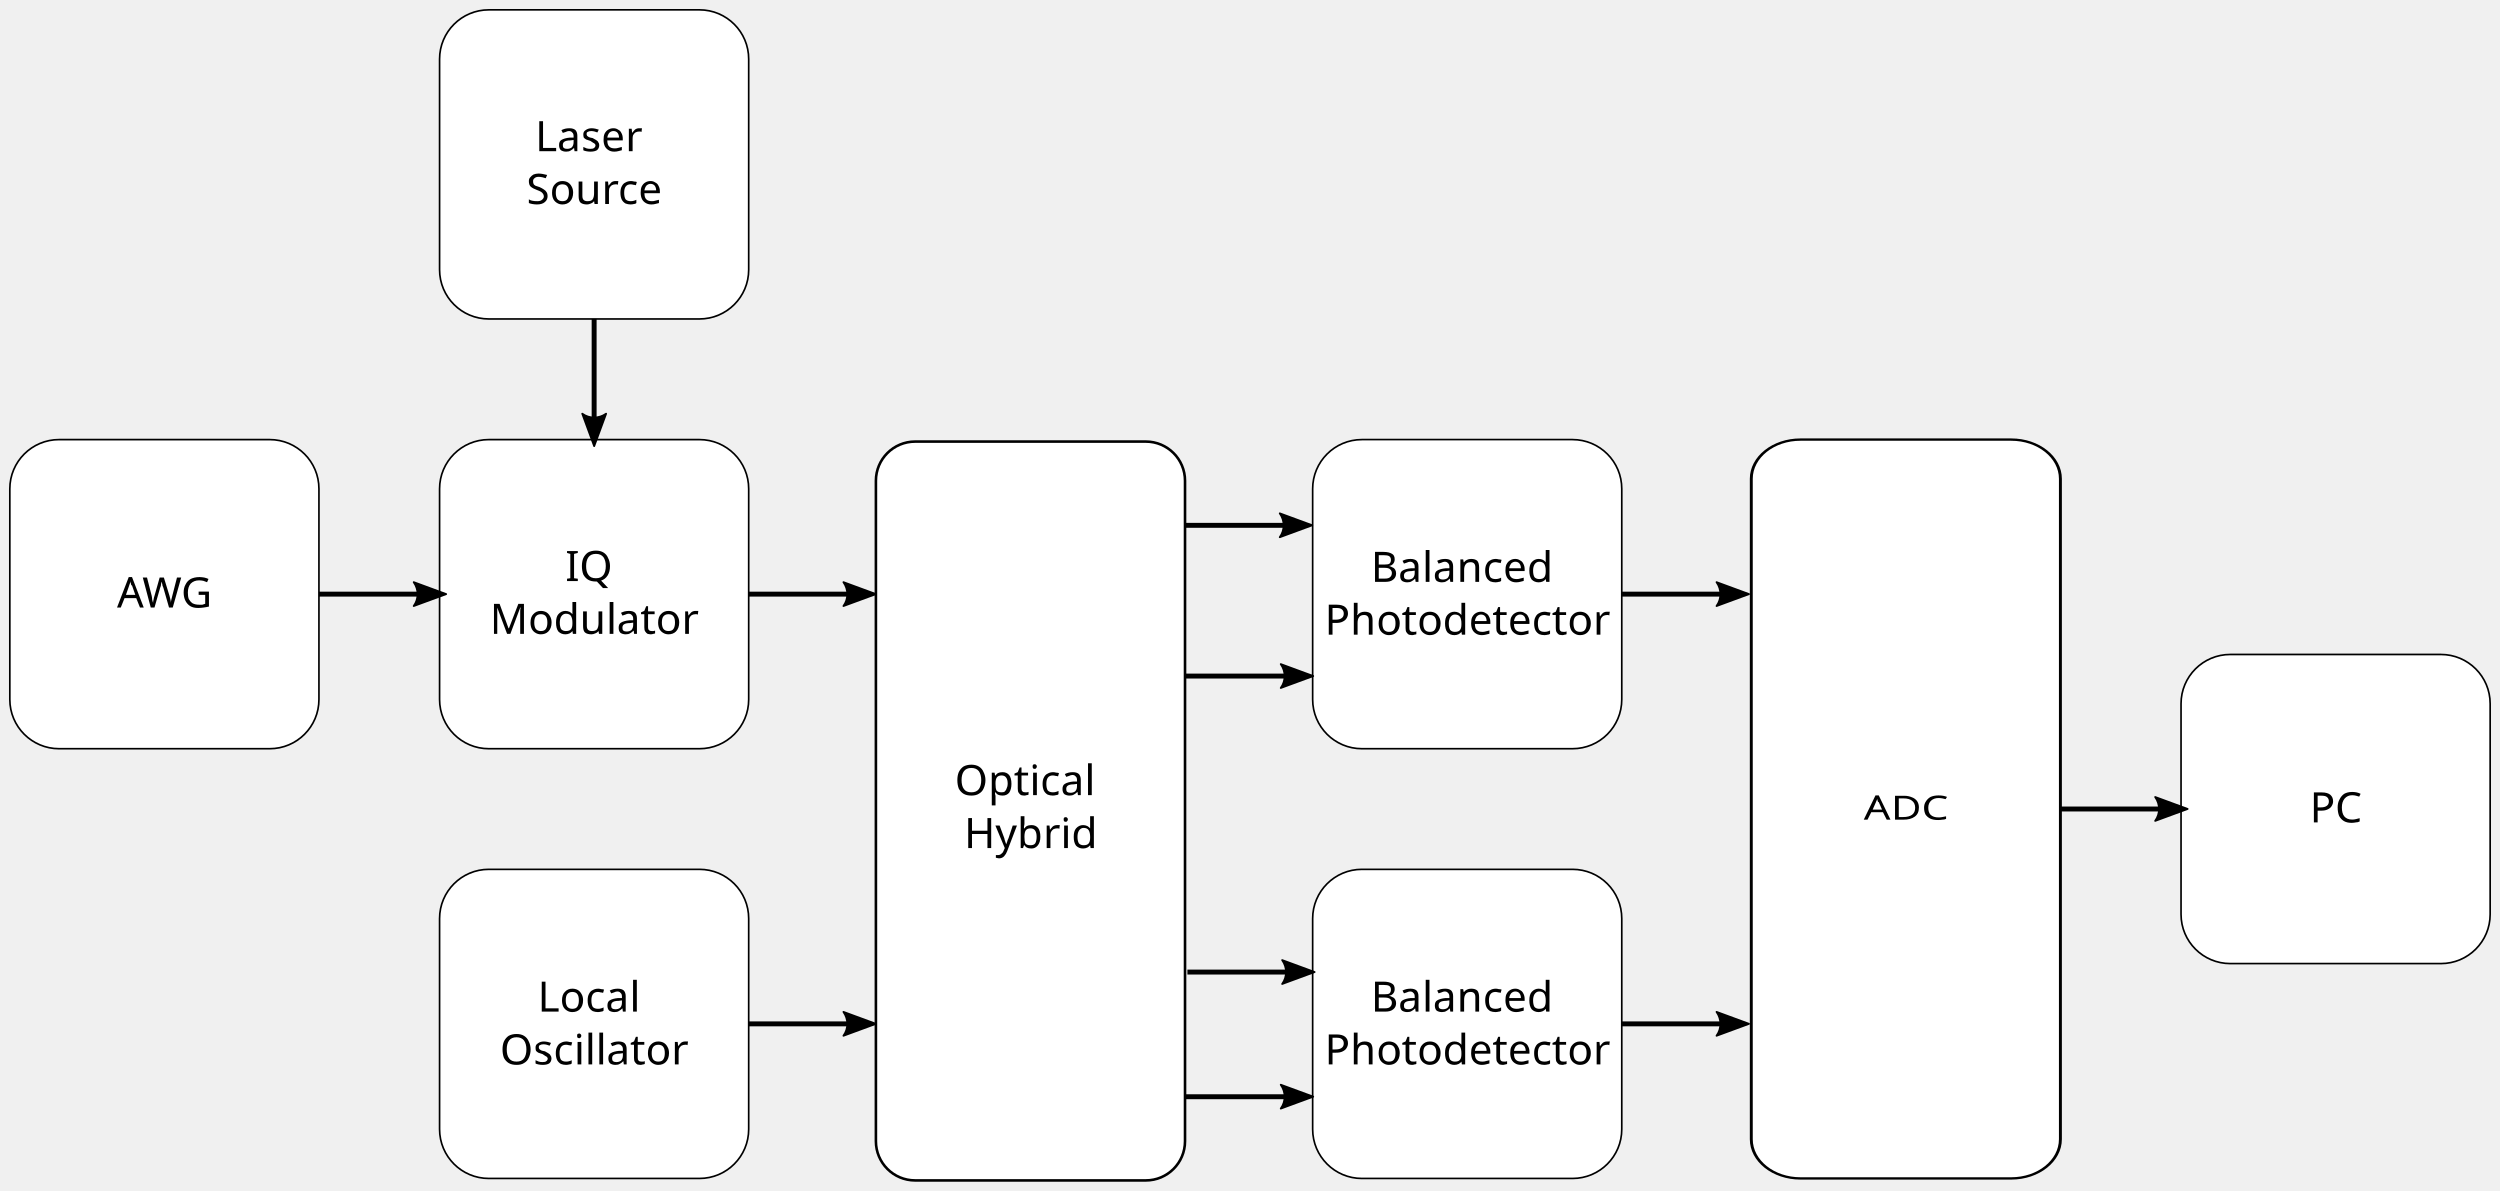
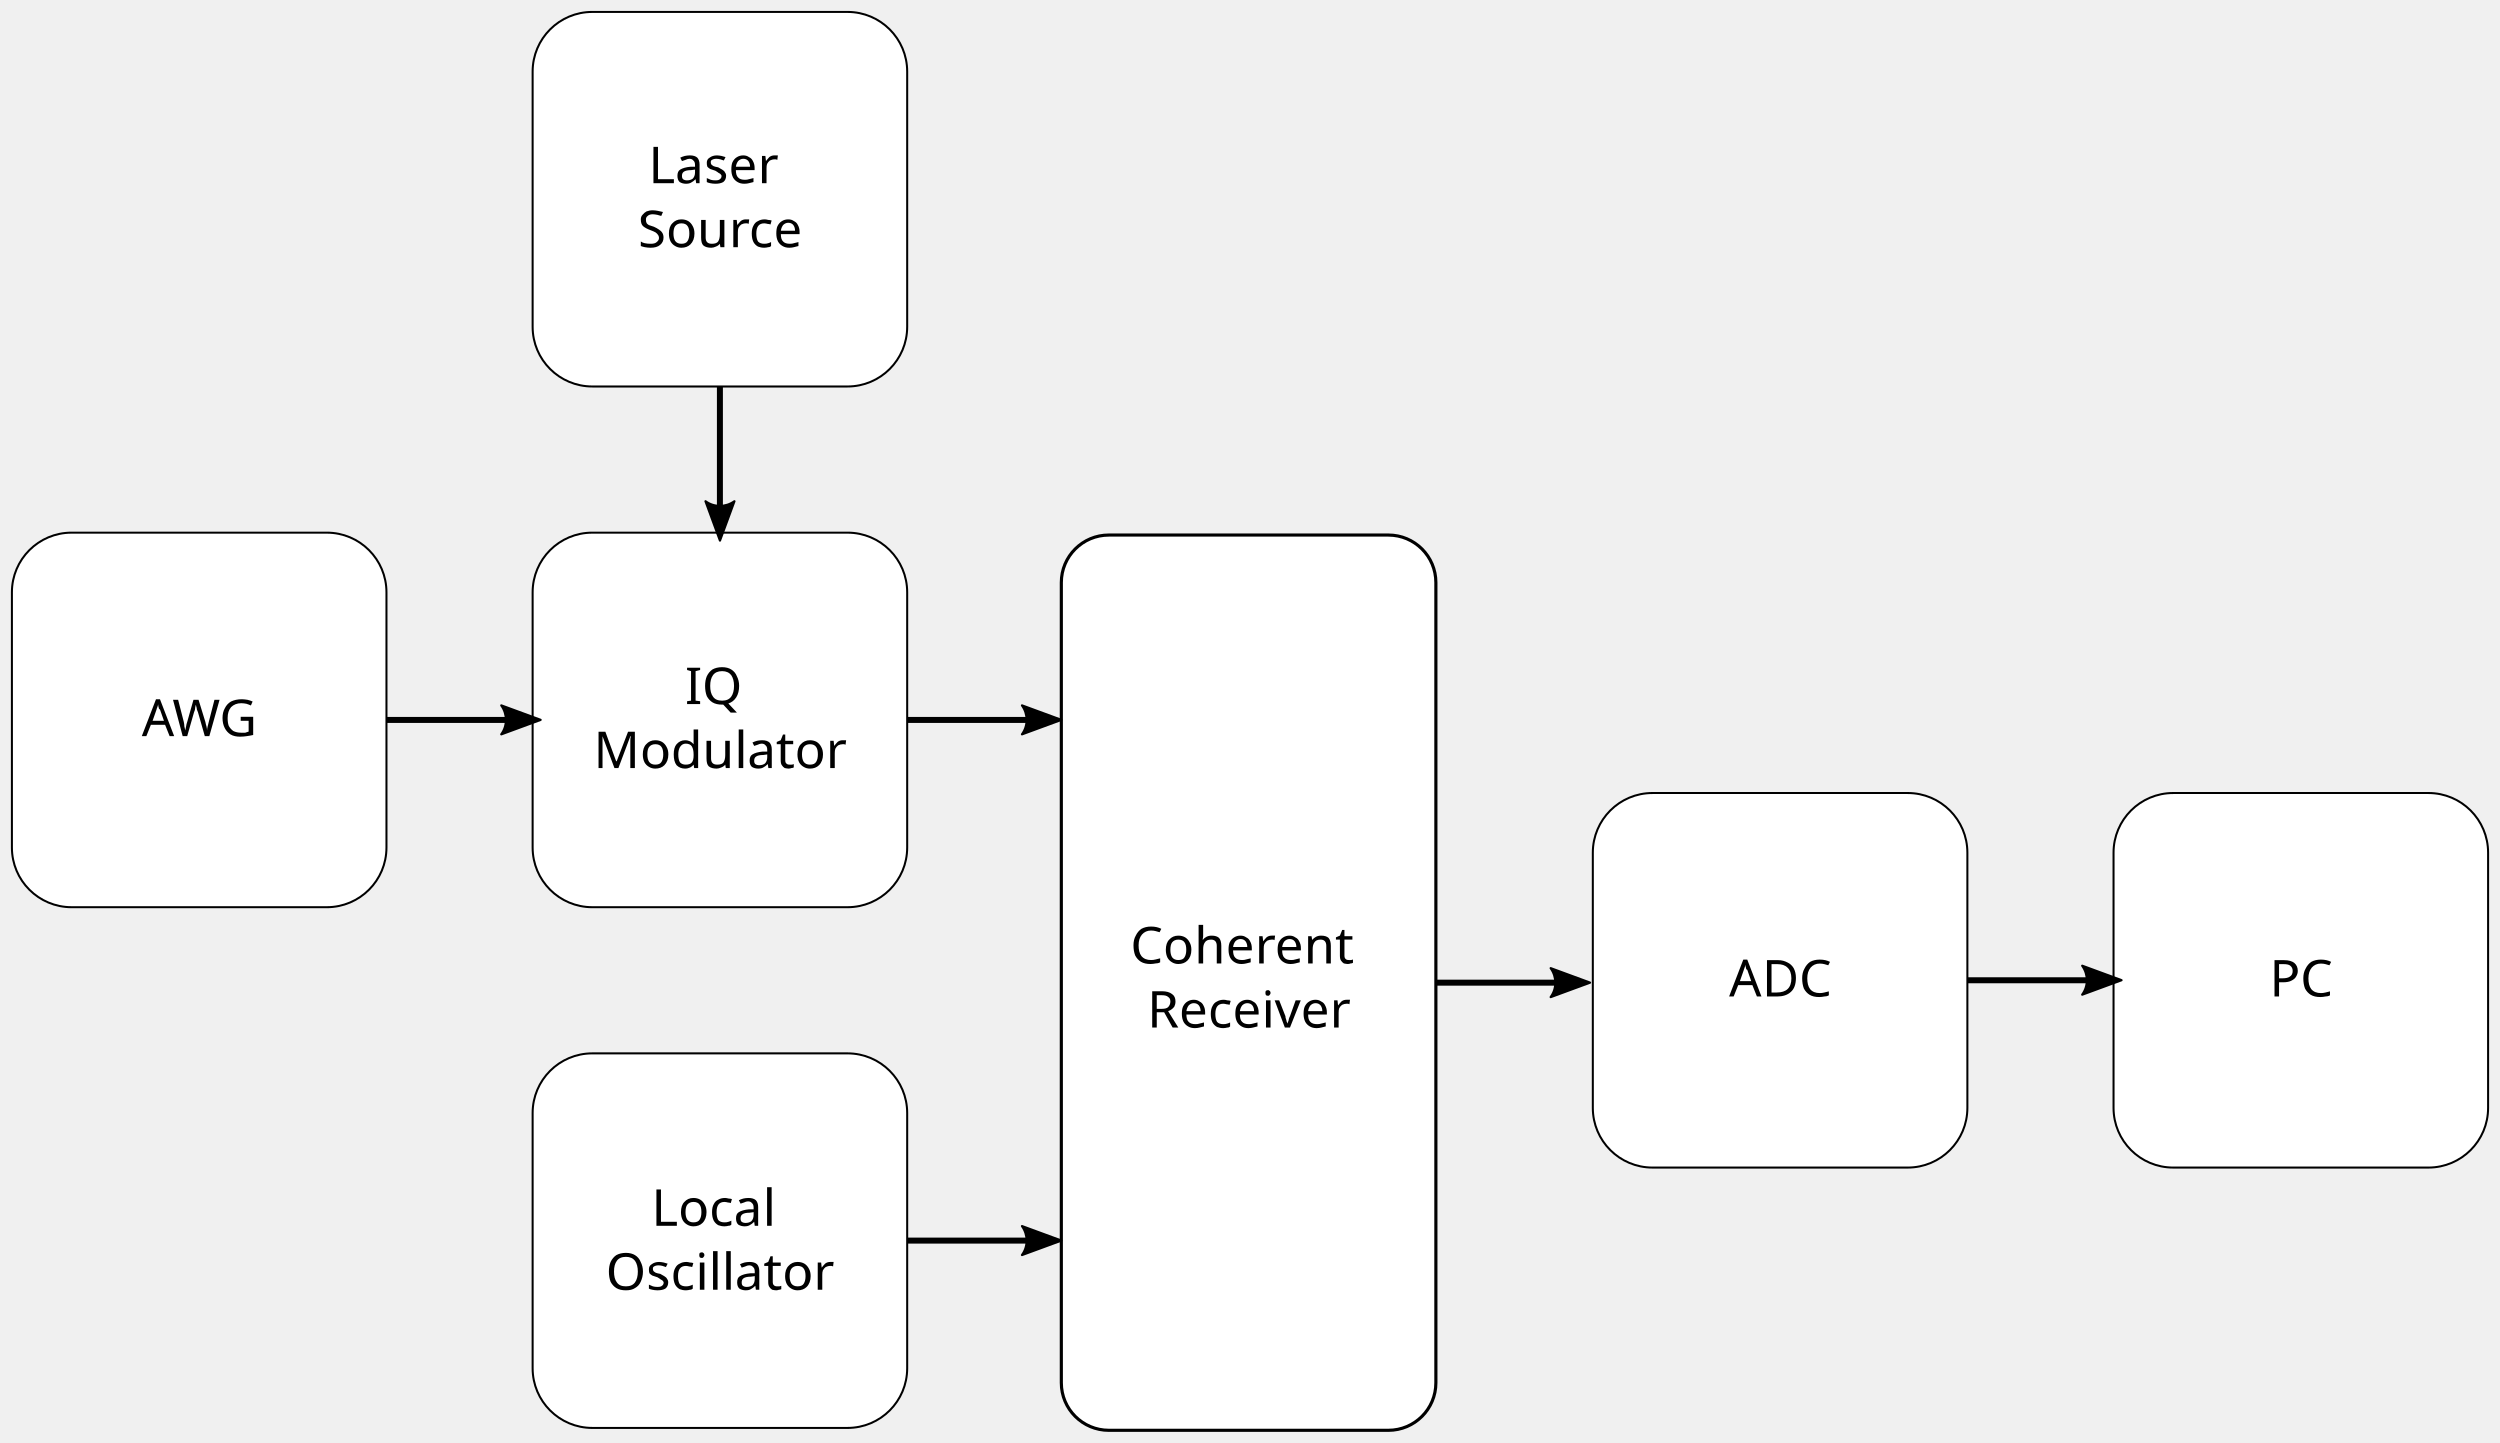
- <svg xmlns="http://www.w3.org/2000/svg" width="83.407mm" height="39.726mm" viewBox="0 0 83.407 39.726" version="1.1" id="svg8">
+ <svg xmlns="http://www.w3.org/2000/svg" width="68.835mm" height="39.726mm" viewBox="0 0 68.835 39.726" version="1.1" id="svg8">
  <defs id="defs2">
    <marker style="overflow:visible" id="marker6618" refX="0" refY="0" orient="auto">
      <path transform="scale(-0.6)" d="M 8.719,4.034 -2.207,0.016 8.719,-4.002 c -1.745,2.372 -1.735,5.617 -6e-7,8.035 z" style="fill:#000000;fill-opacity:1;fill-rule:evenodd;stroke:#000000;stroke-width:0.625;stroke-linejoin:round;stroke-opacity:1" id="path6616" />
    </marker>
    <marker style="overflow:visible" id="marker6618-8" refX="0" refY="0" orient="auto">
      <path transform="scale(-0.6)" d="M 8.719,4.034 -2.207,0.016 8.719,-4.002 c -1.745,2.372 -1.735,5.617 -6e-7,8.035 z" style="fill:#000000;fill-opacity:1;fill-rule:evenodd;stroke:#000000;stroke-width:0.625;stroke-linejoin:round;stroke-opacity:1" id="path6616-0" />
    </marker>
    <marker style="overflow:visible" id="marker6618-1" refX="0" refY="0" orient="auto">
      <path transform="scale(-0.6)" d="M 8.719,4.034 -2.207,0.016 8.719,-4.002 c -1.745,2.372 -1.735,5.617 -6e-7,8.035 z" style="fill:#000000;fill-opacity:1;fill-rule:evenodd;stroke:#000000;stroke-width:0.625;stroke-linejoin:round;stroke-opacity:1" id="path6616-4" />
    </marker>
    <marker style="overflow:visible" id="marker6618-5" refX="0" refY="0" orient="auto">
      <path transform="scale(-0.6)" d="M 8.719,4.034 -2.207,0.016 8.719,-4.002 c -1.745,2.372 -1.735,5.617 -6e-7,8.035 z" style="fill:#000000;fill-opacity:1;fill-rule:evenodd;stroke:#000000;stroke-width:0.625;stroke-linejoin:round;stroke-opacity:1" id="path6616-49" />
    </marker>
    <marker style="overflow:visible" id="marker6618-3" refX="0" refY="0" orient="auto">
      <path transform="scale(-0.6)" d="M 8.719,4.034 -2.207,0.016 8.719,-4.002 c -1.745,2.372 -1.735,5.617 -6e-7,8.035 z" style="fill:#000000;fill-opacity:1;fill-rule:evenodd;stroke:#000000;stroke-width:0.625;stroke-linejoin:round;stroke-opacity:1" id="path6616-19" />
    </marker>
    <marker style="overflow:visible" id="marker6618-08" refX="0" refY="0" orient="auto">
      <path transform="scale(-0.6)" d="M 8.719,4.034 -2.207,0.016 8.719,-4.002 c -1.745,2.372 -1.735,5.617 -6e-7,8.035 z" style="fill:#000000;fill-opacity:1;fill-rule:evenodd;stroke:#000000;stroke-width:0.625;stroke-linejoin:round;stroke-opacity:1" id="path6616-9" />
    </marker>
    <marker style="overflow:visible" id="marker6618-9" refX="0" refY="0" orient="auto">
      <path transform="scale(-0.6)" d="M 8.719,4.034 -2.207,0.016 8.719,-4.002 c -1.745,2.372 -1.735,5.617 -6e-7,8.035 z" style="fill:#000000;fill-opacity:1;fill-rule:evenodd;stroke:#000000;stroke-width:0.625;stroke-linejoin:round;stroke-opacity:1" id="path6616-11" />
    </marker>
    <marker style="overflow:visible" id="marker6618-15" refX="0" refY="0" orient="auto">
      <path transform="scale(-0.6)" d="M 8.719,4.034 -2.207,0.016 8.719,-4.002 c -1.745,2.372 -1.735,5.617 -6e-7,8.035 z" style="fill:#000000;fill-opacity:1;fill-rule:evenodd;stroke:#000000;stroke-width:0.625;stroke-linejoin:round;stroke-opacity:1" id="path6616-199" />
    </marker>
    <marker style="overflow:visible" id="marker6618-80" refX="0" refY="0" orient="auto">
      <path transform="scale(-0.6)" d="M 8.719,4.034 -2.207,0.016 8.719,-4.002 c -1.745,2.372 -1.735,5.617 -6e-7,8.035 z" style="fill:#000000;fill-opacity:1;fill-rule:evenodd;stroke:#000000;stroke-width:0.625;stroke-linejoin:round;stroke-opacity:1" id="path6616-40" />
    </marker>
    <marker style="overflow:visible" id="marker6618-4" refX="0" refY="0" orient="auto">
      <path transform="scale(-0.6)" d="M 8.719,4.034 -2.207,0.016 8.719,-4.002 c -1.745,2.372 -1.735,5.617 -6e-7,8.035 z" style="fill:#000000;fill-opacity:1;fill-rule:evenodd;stroke:#000000;stroke-width:0.625;stroke-linejoin:round;stroke-opacity:1" id="path6616-6" />
    </marker>
    <marker style="overflow:visible" id="marker6618-7" refX="0" refY="0" orient="auto">
      <path transform="scale(-0.6)" d="M 8.719,4.034 -2.207,0.016 8.719,-4.002 c -1.745,2.372 -1.735,5.617 -6e-7,8.035 z" style="fill:#000000;fill-opacity:1;fill-rule:evenodd;stroke:#000000;stroke-width:0.625;stroke-linejoin:round;stroke-opacity:1" id="path6616-06" />
    </marker>
  </defs>
  <g id="layer1" transform="translate(-41.531,-191.5429)">
    <g id="g4823" transform="translate(-5,5)">
      <flowRoot transform="matrix(0.2645833,0,0,0.2645833,2.859235,214.961)" style="font-style:normal;font-variant:normal;font-weight:300;font-stretch:normal;font-size:10px;line-height:25px;font-family:Roboto;-inkscape-font-specification:'Roboto, Light';text-align:start;letter-spacing:0px;word-spacing:0px;writing-mode:lr-tb;text-anchor:start;fill:#000000;fill-opacity:1;stroke:none;stroke-width:1px;stroke-linecap:butt;stroke-linejoin:miter;stroke-opacity:1" id="flowRoot5201" xml:space="preserve">
        <flowRegion id="flowRegion5203">
          <rect y="55.38" x="150.85" height="10.701" width="5.218" id="rect5205" />
        </flowRegion>
        <flowPara id="flowPara5207" />
      </flowRoot>
      <g transform="translate(23.56429,17.89531)" id="g6077-1-36-7" />
      <g transform="translate(2.081428,12.64583)" id="g3126">
        <g id="g4911-1-65" transform="translate(-36.12349,-35.05259)">
          <flowRoot xml:space="preserve" id="flowRoot279" style="font-style:normal;font-weight:normal;font-size:40px;line-height:1.25;font-family:sans-serif;letter-spacing:0px;word-spacing:0px;fill:#000000;fill-opacity:1;stroke:none" transform="matrix(0.2645833,0,0,0.2645833,39.04206,279.3204)">
            <flowRegion id="flowRegion281">
              <rect id="rect283" width="162.143" height="68.214" x="-32.5" y="215.11" />
            </flowRegion>
            <flowPara id="flowPara285" />
          </flowRoot>
          <g transform="translate(36.59646,101.7241)" id="g6948-41">
            <rect ry="1.643" y="107.554" x="58.642" height="10.313" width="10.313" id="rect4741-2" style="fill:#ffffff;fill-opacity:1;stroke:#000000;stroke-width:0.056;stroke-linecap:butt;stroke-linejoin:round;stroke-miterlimit:4;stroke-dasharray:none" />
            <text style="font-style:normal;font-variant:normal;font-weight:normal;font-stretch:normal;font-size:1.411px;font-family:Calibri;-inkscape-font-specification:'Calibri, Normal';font-variant-ligatures:normal;font-variant-caps:normal;font-variant-numeric:normal;font-feature-settings:normal;text-align:center;writing-mode:lr-tb;text-anchor:middle;stroke-width:0.265" id="text576-6" y="112.269" x="63.806">
              <tspan y="112.269" x="63.806" id="tspan5482-32">Laser</tspan>
              <tspan y="114.033" x="63.806" id="tspan5130">Source</tspan>
            </text>
          </g>
          <g transform="translate(36.59646,116.0617)" id="g6948-0">
            <rect ry="1.643" y="107.554" x="58.642" height="10.313" width="10.313" id="rect4741-306" style="fill:#ffffff;fill-opacity:1;stroke:#000000;stroke-width:0.056;stroke-linecap:butt;stroke-linejoin:round;stroke-miterlimit:4;stroke-dasharray:none" />
            <text style="font-style:normal;font-variant:normal;font-weight:normal;font-stretch:normal;font-size:1.411px;font-family:Calibri;-inkscape-font-specification:'Calibri, Normal';font-variant-ligatures:normal;font-variant-caps:normal;font-variant-numeric:normal;font-feature-settings:normal;text-align:center;writing-mode:lr-tb;text-anchor:middle;stroke-width:0.265" id="text576-11" y="112.274" x="63.806">
              <tspan y="112.274" x="63.806" id="tspan5482-3">IQ</tspan>
              <tspan y="114.038" x="63.806" id="tspan5056">Modulator</tspan>
            </text>
          </g>
          <g transform="translate(22.25886,116.0617)" id="g6948">
            <rect ry="1.643" y="107.554" x="58.642" height="10.313" width="10.313" id="rect4741" style="fill:#ffffff;fill-opacity:1;stroke:#000000;stroke-width:0.056;stroke-linecap:butt;stroke-linejoin:round;stroke-miterlimit:4;stroke-dasharray:none" />
            <text style="font-style:normal;font-variant:normal;font-weight:normal;font-stretch:normal;font-size:1.411px;font-family:Calibri;-inkscape-font-specification:'Calibri, Normal';font-variant-ligatures:normal;font-variant-caps:normal;font-variant-numeric:normal;font-feature-settings:normal;text-align:center;writing-mode:lr-tb;text-anchor:middle;stroke-width:0.265" id="text576" y="113.156" x="63.806">
              <tspan y="113.156" x="63.806" id="tspan5482">AWG</tspan>
            </text>
          </g>
          <g transform="translate(36.59642,130.3992)" id="g6948-9">
            <rect ry="1.643" y="107.554" x="58.642" height="10.313" width="10.313" id="rect4741-5" style="fill:#ffffff;fill-opacity:1;stroke:#000000;stroke-width:0.056;stroke-linecap:butt;stroke-linejoin:round;stroke-miterlimit:4;stroke-dasharray:none" />
            <text style="font-style:normal;font-variant:normal;font-weight:normal;font-stretch:normal;font-size:1.411px;font-family:Calibri;-inkscape-font-specification:'Calibri, Normal';font-variant-ligatures:normal;font-variant-caps:normal;font-variant-numeric:normal;font-feature-settings:normal;text-align:center;writing-mode:lr-tb;text-anchor:middle;stroke-width:0.265" id="text576-05" y="112.301" x="63.806">
              <tspan y="112.301" x="63.806" id="tspan5482-4">Local</tspan>
              <tspan y="114.065" x="63.806" id="tspan5058">Oscillator</tspan>
            </text>
          </g>
          <g transform="translate(51.15358,121.4819)" id="g6948-7">
            <g id="g5156" transform="translate(1.0059367e-5,-8.49712)">
              <rect style="fill:#ffffff;fill-opacity:1;stroke:#000000;stroke-width:0.087;stroke-linecap:butt;stroke-linejoin:round;stroke-miterlimit:4;stroke-dasharray:none" id="rect4741-25" width="10.313" height="24.65" x="58.642" y="110.697" ry="1.308" />
              <text x="63.806" y="122.495" id="text576-4" style="font-style:normal;font-variant:normal;font-weight:normal;font-stretch:normal;font-size:1.411px;font-family:Calibri;-inkscape-font-specification:'Calibri, Normal';font-variant-ligatures:normal;font-variant-caps:normal;font-variant-numeric:normal;font-feature-settings:normal;text-align:center;writing-mode:lr-tb;text-anchor:middle;stroke-width:0.265">
-                 <tspan id="tspan5060" x="63.806" y="122.495">Optical</tspan>
-                 <tspan id="tspan5064" x="63.806" y="124.259">Hybrid</tspan>
+                 <tspan id="tspan5064" x="63.806" y="122.495">Coherent</tspan>
+                 <tspan x="63.806" y="124.259" id="tspan981">Receiver</tspan>
              </text>
            </g>
          </g>
-           <g transform="translate(94.6966,123.2305)" id="g6948-48">
+           <g transform="translate(80.12534,123.2305)" id="g6948-48">
            <rect ry="1.643" y="107.554" x="58.642" height="10.313" width="10.313" id="rect4741-22" style="fill:#ffffff;fill-opacity:1;stroke:#000000;stroke-width:0.056;stroke-linecap:butt;stroke-linejoin:round;stroke-miterlimit:4;stroke-dasharray:none" />
            <text style="font-style:normal;font-variant:normal;font-weight:normal;font-stretch:normal;font-size:1.411px;font-family:Calibri;-inkscape-font-specification:'Calibri, Normal';font-variant-ligatures:normal;font-variant-caps:normal;font-variant-numeric:normal;font-feature-settings:normal;text-align:center;writing-mode:lr-tb;text-anchor:middle;stroke-width:0.265" id="text576-66" y="113.156" x="63.806">
              <tspan y="113.156" x="63.806" id="tspan5482-99">PC</tspan>
            </text>
          </g>
-           <g id="g5226" transform="translate(0.3340869,-0.8708707)">
-             <g id="g6948-3" transform="translate(65.39076,116.9325)">
-               <rect style="fill:#ffffff;fill-opacity:1;stroke:#000000;stroke-width:0.056;stroke-linecap:butt;stroke-linejoin:round;stroke-miterlimit:4;stroke-dasharray:none" id="rect4741-31" width="10.313" height="10.313" x="58.642" y="107.554" ry="1.643" />
-               <text x="63.806" y="112.301" id="text576-5" style="font-style:normal;font-variant:normal;font-weight:normal;font-stretch:normal;font-size:1.411px;font-family:Calibri;-inkscape-font-specification:'Calibri, Normal';font-variant-ligatures:normal;font-variant-caps:normal;font-variant-numeric:normal;font-feature-settings:normal;text-align:center;writing-mode:lr-tb;text-anchor:middle;stroke-width:0.265">
-                 <tspan id="tspan5482-1" x="63.806" y="112.301">Balanced</tspan>
-                 <tspan id="tspan5066" x="63.806" y="114.065">Photodetector</tspan>
-               </text>
-             </g>
-             <g id="g6948-3-2" transform="translate(65.39076,131.2701)">
-               <rect style="fill:#ffffff;fill-opacity:1;stroke:#000000;stroke-width:0.056;stroke-linecap:butt;stroke-linejoin:round;stroke-miterlimit:4;stroke-dasharray:none" id="rect4741-31-8" width="10.313" height="10.313" x="58.642" y="107.554" ry="1.643" />
-               <text x="63.806" y="112.301" id="text576-5-8" style="font-style:normal;font-variant:normal;font-weight:normal;font-stretch:normal;font-size:1.411px;font-family:Calibri;-inkscape-font-specification:'Calibri, Normal';font-variant-ligatures:normal;font-variant-caps:normal;font-variant-numeric:normal;font-feature-settings:normal;text-align:center;writing-mode:lr-tb;text-anchor:middle;stroke-width:0.265">
-                 <tspan id="tspan5482-1-9" x="63.806" y="112.301">Balanced</tspan>
-                 <tspan id="tspan5066-7" x="63.806" y="114.065">Photodetector</tspan>
-               </text>
-             </g>
-           </g>
-           <g transform="translate(82.83124,121.4151)" id="g6948-7-6">
-             <g id="g5156-1" transform="matrix(1,0,0,0.7967713,-2.472233,16.50459)">
-               <rect style="fill:#ffffff;fill-opacity:1;stroke:#000000;stroke-width:0.098;stroke-linecap:butt;stroke-linejoin:round;stroke-miterlimit:4;stroke-dasharray:none" id="rect4741-25-5" width="10.313" height="30.937" x="58.642" y="107.554" ry="1.641" />
-               <text x="63.806" y="123.468" id="text576-4-1" style="font-style:normal;font-variant:normal;font-weight:normal;font-stretch:normal;font-size:1.411px;font-family:Calibri;-inkscape-font-specification:'Calibri, Normal';font-variant-ligatures:normal;font-variant-caps:normal;font-variant-numeric:normal;font-feature-settings:normal;text-align:center;writing-mode:lr-tb;text-anchor:middle;stroke-width:0.265">
-                 <tspan id="tspan5064-8" x="63.806" y="123.468">ADC</tspan>
-               </text>
-             </g>
-           </g>
          <path style="fill:none;stroke:#000000;stroke-width:0.165;stroke-linecap:butt;stroke-linejoin:miter;stroke-miterlimit:4;stroke-dasharray:none;stroke-opacity:1;marker-end:url(#marker6618)" d="m 91.214,228.772 c 1.342,0 2.684,0 4.025,0" id="path5402" />
          <path style="fill:none;stroke:#000000;stroke-width:0.165;stroke-linecap:butt;stroke-linejoin:miter;stroke-miterlimit:4;stroke-dasharray:none;stroke-opacity:1;marker-end:url(#marker6618-8)" d="m 105.551,228.772 c 1.342,0 2.684,0 4.025,0" id="path5402-1" />
          <path style="fill:none;stroke:#000000;stroke-width:0.165;stroke-linecap:butt;stroke-linejoin:miter;stroke-miterlimit:4;stroke-dasharray:none;stroke-opacity:1;marker-end:url(#marker6618-1)" d="m 100.395,219.59 c 0,1.342 0,2.684 0,4.025" id="path5402-7" />
          <path style="fill:none;stroke:#000000;stroke-width:0.165;stroke-linecap:butt;stroke-linejoin:miter;stroke-miterlimit:4;stroke-dasharray:none;stroke-opacity:1;marker-end:url(#marker6618-5)" d="m 105.551,243.109 c 1.342,0 2.684,0 4.025,0" id="path5402-4" />
-           <path style="fill:none;stroke:#000000;stroke-width:0.165;stroke-linecap:butt;stroke-linejoin:miter;stroke-miterlimit:4;stroke-dasharray:none;stroke-opacity:1;marker-end:url(#marker6618-3)" d="m 120.108,226.476 c 1.342,0 2.684,0 4.025,0" id="path5402-76" />
-           <path style="fill:none;stroke:#000000;stroke-width:0.165;stroke-linecap:butt;stroke-linejoin:miter;stroke-miterlimit:4;stroke-dasharray:none;stroke-opacity:1;marker-end:url(#marker6618-08)" d="m 120.141,231.506 c 1.342,0 2.684,0 4.025,0" id="path5402-0" />
-           <path style="fill:none;stroke:#000000;stroke-width:0.165;stroke-linecap:butt;stroke-linejoin:miter;stroke-miterlimit:4;stroke-dasharray:none;stroke-opacity:1;marker-end:url(#marker6618-9)" d="m 120.188,241.381 c 1.342,0 2.684,0 4.025,0" id="path5402-8" />
-           <path style="fill:none;stroke:#000000;stroke-width:0.165;stroke-linecap:butt;stroke-linejoin:miter;stroke-miterlimit:4;stroke-dasharray:none;stroke-opacity:1;marker-end:url(#marker6618-15)" d="m 120.141,245.539 c 1.342,0 2.684,0 4.025,0" id="path5402-71" />
-           <path style="fill:none;stroke:#000000;stroke-width:0.165;stroke-linecap:butt;stroke-linejoin:miter;stroke-miterlimit:4;stroke-dasharray:none;stroke-opacity:1;marker-end:url(#marker6618-80)" d="m 134.68,228.772 c 1.342,0 2.684,0 4.025,0" id="path5402-9" />
-           <path style="fill:none;stroke:#000000;stroke-width:0.165;stroke-linecap:butt;stroke-linejoin:miter;stroke-miterlimit:4;stroke-dasharray:none;stroke-opacity:1;marker-end:url(#marker6618-4)" d="m 134.68,243.109 c 1.342,0 2.684,0 4.025,0" id="path5402-88" />
-           <path style="fill:none;stroke:#000000;stroke-width:0.165;stroke-linecap:butt;stroke-linejoin:miter;stroke-miterlimit:4;stroke-dasharray:none;stroke-opacity:1;marker-end:url(#marker6618-7)" d="m 149.314,235.94 c 1.342,0 2.684,0 4.025,0" id="path5402-6" />
+           <path style="fill:none;stroke:#000000;stroke-width:0.165;stroke-linecap:butt;stroke-linejoin:miter;stroke-miterlimit:4;stroke-dasharray:none;stroke-opacity:1;marker-end:url(#marker6618-80)" d="m 120.108,236.007 c 1.342,0 2.684,0 4.025,0" id="path5402-9" />
+           <path style="fill:none;stroke:#000000;stroke-width:0.165;stroke-linecap:butt;stroke-linejoin:miter;stroke-miterlimit:4;stroke-dasharray:none;stroke-opacity:1;marker-end:url(#marker6618-7)" d="m 134.743,235.94 c 1.342,0 2.684,0 4.025,0" id="path5402-6" />
+           <g transform="translate(65.78775,123.2305)" id="g6948-48-4">
+             <rect ry="1.643" y="107.554" x="58.642" height="10.313" width="10.313" id="rect4741-22-6" style="fill:#ffffff;fill-opacity:1;stroke:#000000;stroke-width:0.056;stroke-linecap:butt;stroke-linejoin:round;stroke-miterlimit:4;stroke-dasharray:none" />
+             <text style="font-style:normal;font-variant:normal;font-weight:normal;font-stretch:normal;font-size:1.411px;font-family:Calibri;-inkscape-font-specification:'Calibri, Normal';font-variant-ligatures:normal;font-variant-caps:normal;font-variant-numeric:normal;font-feature-settings:normal;text-align:center;writing-mode:lr-tb;text-anchor:middle;stroke-width:0.265" id="text576-66-2" y="113.156" x="63.806">
+               <tspan y="113.156" x="63.806" id="tspan5482-99-3">ADC</tspan>
+             </text>
+           </g>
        </g>
      </g>
    </g>
  </g>
</svg>
